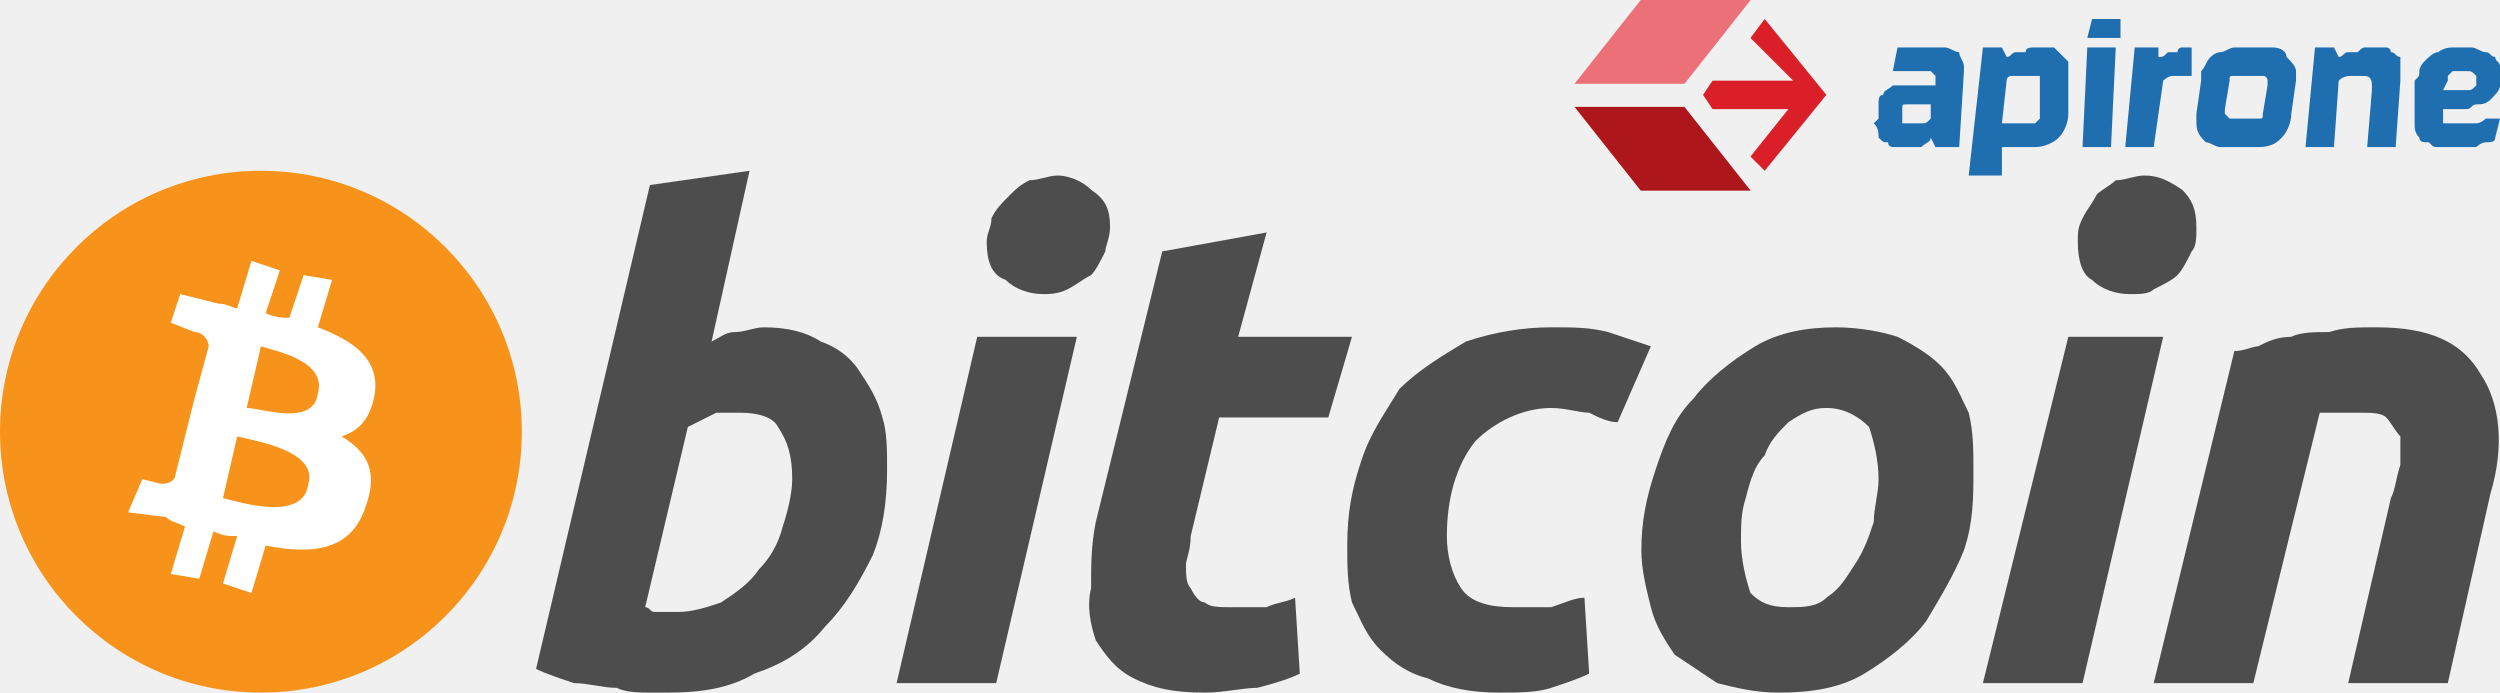
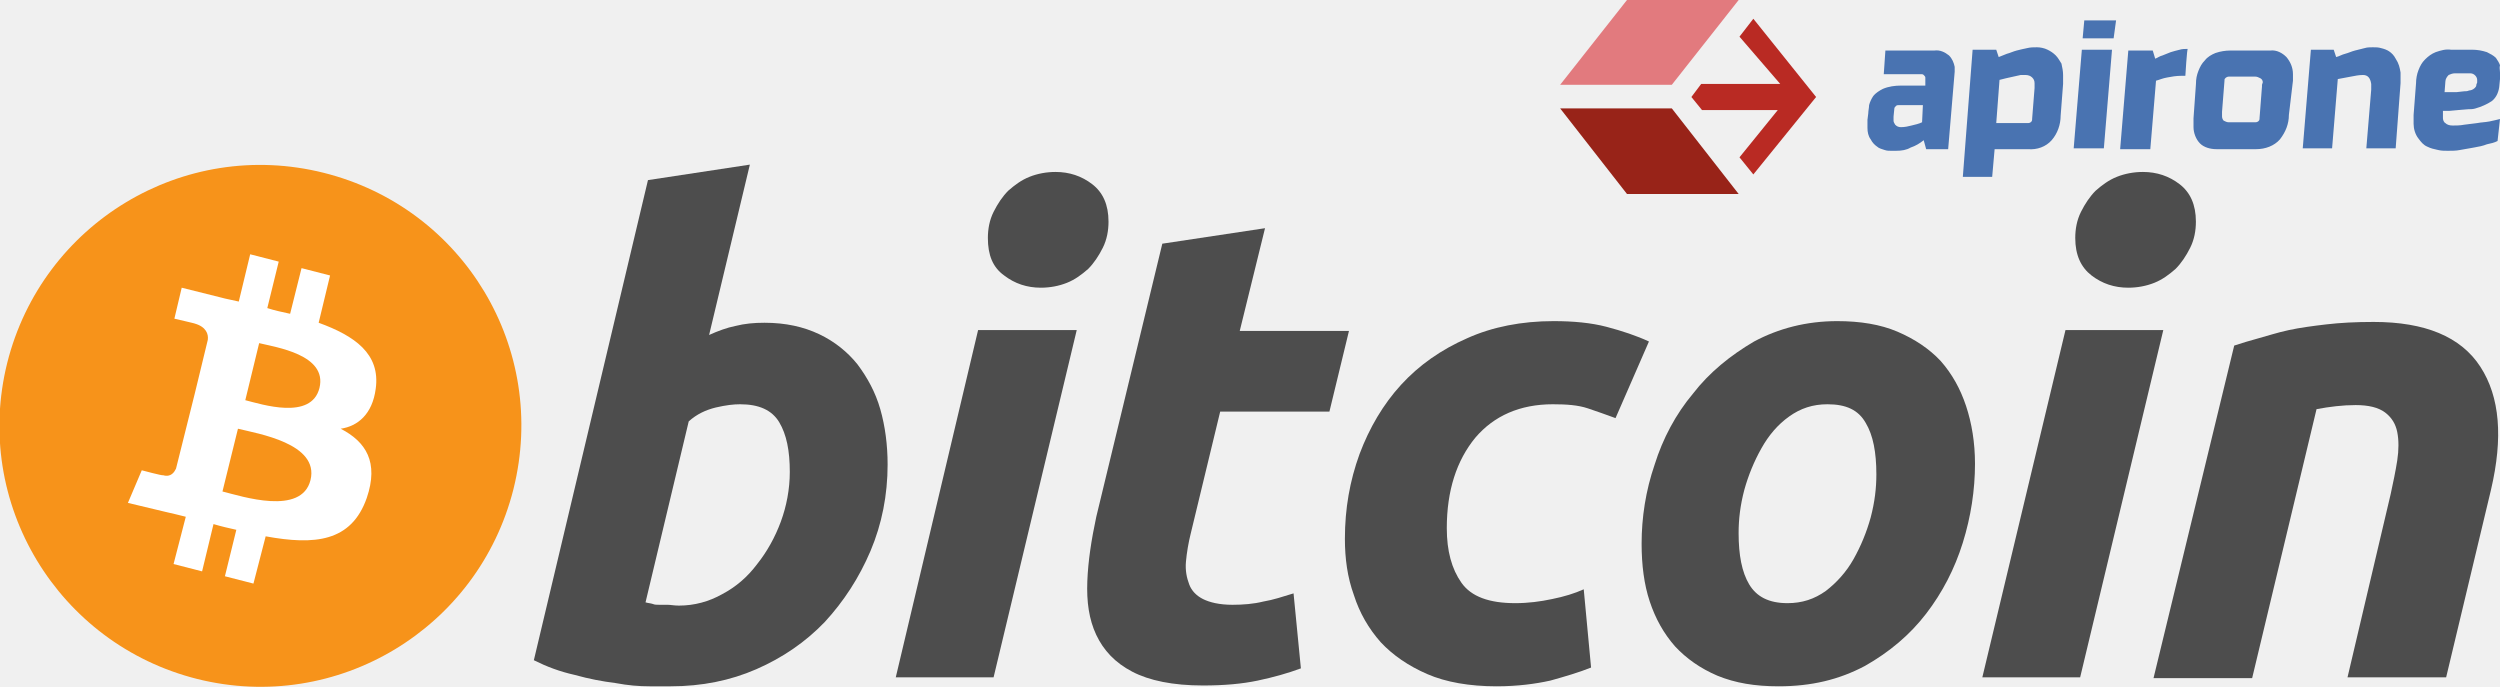
- <svg xmlns="http://www.w3.org/2000/svg" xml:space="preserve" width="527px" height="146px" version="1.0" style="shape-rendering:geometricPrecision; text-rendering:geometricPrecision; image-rendering:optimizeQuality; fill-rule:evenodd; clip-rule:evenodd" viewBox="0 0 527 146">
-   <defs>
-     <style type="text/css">
-    
-     .fil2 {fill:#4D4D4D}
-     .fil5 {fill:#AD161B}
-     .fil3 {fill:#DB1F28}
-     .fil4 {fill:#EB7077}
-     .fil0 {fill:#F7931A}
-     .fil1 {fill:white}
-     .fil6 {fill:#1F6EB0;fill-rule:nonzero}
-    
-   </style>
-   </defs>
-   <g id="Layer_x0020_1">
-     <g id="g8300">
-       <g id="g8302">
-         <g id="g8304">
-           <circle id="circle8306" class="fil0" cx="55" cy="91" r="55" />
-           <g id="g8308">
-             <g id="g8310">
-               <path id="path8312" class="fil1" d="M79 83c1,-7 -4,-11 -12,-14l3 -10 -6 -1 -3 9c-1,0 -3,0 -5,-1l3 -9 -6 -2 -3 10c-1,0 -2,-1 -4,-1l0 0 -8 -2 -2 6c0,0 5,2 5,2 2,0 3,2 3,3l-3 11c0,0 0,0 0,1 0,0 0,-1 0,-1l-4 16c0,1 -1,2 -3,2 0,0 -4,-1 -4,-1l-3 7 8 1c1,1 2,1 4,2l-3 10 6 1 3 -10c2,1 3,1 5,1l-3 10 6 2 3 -10c10,2 18,1 21,-8 3,-8 0,-12 -5,-15 3,-1 6,-3 7,-9l0 0zm-14 19c-1,8 -14,4 -18,3l3 -13c4,1 17,3 15,10l0 0zm2 -19c-1,7 -12,3 -15,3l3 -13c3,1 14,3 12,10l0 0z" />
-             </g>
-           </g>
-         </g>
-       </g>
-       <g id="g8314">
-         <path id="path8316" class="fil2" d="M161 69c5,0 9,1 12,3 3,1 6,3 8,6 2,3 4,6 5,10 1,3 1,7 1,11 0,7 -1,13 -3,18 -3,6 -6,11 -10,15 -4,5 -9,8 -15,10 -5,3 -11,4 -18,4 -1,0 -2,0 -4,0 -2,0 -5,0 -7,-1 -3,0 -6,-1 -9,-1 -3,-1 -6,-2 -8,-3l24 -102 21 -3 -8 36c2,-1 3,-2 5,-2 2,0 4,-1 6,-1l0 0zm-18 60c3,0 6,-1 9,-2 3,-2 6,-4 8,-7 2,-2 4,-5 5,-9 1,-3 2,-7 2,-10 0,-5 -1,-8 -3,-11 -1,-2 -4,-3 -8,-3 -1,0 -3,0 -5,0 -2,1 -4,2 -6,3l-9 38c1,0 1,1 2,1 0,0 0,0 1,0 0,0 1,0 2,0 0,0 1,0 2,0l0 0z" />
-         <path id="path8318" class="fil2" d="M210 144l-21 0 17 -73 21 0 -17 73zm10 -82c-3,0 -6,-1 -8,-3 -3,-1 -4,-4 -4,-8 0,-2 1,-3 1,-5 1,-2 2,-3 4,-5 1,-1 2,-2 4,-3 2,0 4,-1 6,-1 2,0 5,1 7,3 3,2 4,4 4,8 0,2 -1,4 -1,5 -1,2 -2,4 -3,5 -2,1 -3,2 -5,3 -2,1 -4,1 -5,1l0 0z" />
-         <path id="path8320" class="fil2" d="M245 53l22 -4 -6 22 24 0 -5 17 -23 0 -6 25c0,3 -1,5 -1,6 0,2 0,4 1,5 1,2 2,3 3,3 1,1 3,1 6,1 2,0 5,0 7,0 2,-1 4,-1 6,-2l1 16c-2,1 -5,2 -9,3 -3,0 -7,1 -11,1 -7,0 -11,-1 -15,-3 -4,-2 -6,-5 -8,-8 -1,-3 -2,-7 -1,-11 0,-5 0,-9 1,-14l14 -57z" />
-         <path id="path8322" class="fil2" d="M284 115c0,-7 1,-12 3,-18 2,-6 5,-10 8,-15 4,-4 9,-7 14,-10 6,-2 12,-3 18,-3 5,0 8,0 12,1 3,1 6,2 9,3l-7 16c-2,0 -4,-1 -6,-2 -2,0 -5,-1 -8,-1 -6,0 -12,3 -16,7 -4,5 -6,12 -6,20 0,4 1,8 3,11 2,3 6,4 11,4 3,0 6,0 8,0 3,-1 5,-2 7,-2l1 16c-2,1 -5,2 -8,3 -3,1 -7,1 -11,1 -6,0 -11,-1 -15,-3 -4,-1 -7,-3 -10,-6 -3,-3 -4,-6 -6,-10 -1,-4 -1,-8 -1,-12l0 0z" />
-         <path id="path8324" class="fil2" d="M375 146c-5,0 -9,-1 -13,-2 -3,-2 -6,-4 -9,-6 -2,-3 -4,-6 -5,-10 -1,-4 -2,-8 -2,-12 0,-6 1,-11 3,-17 2,-6 4,-11 8,-15 3,-4 8,-8 13,-11 5,-3 11,-4 17,-4 5,0 10,1 13,2 4,2 7,4 9,6 3,3 4,6 6,10 1,4 1,8 1,12 0,6 0,11 -2,17 -2,5 -5,10 -8,15 -3,4 -8,8 -13,11 -5,3 -11,4 -18,4l0 0zm10 -60c-3,0 -5,1 -8,3 -2,2 -4,4 -5,7 -2,2 -3,5 -4,9 -1,3 -1,6 -1,9 0,4 1,8 2,11 2,2 4,3 8,3 3,0 6,0 8,-2 3,-2 4,-4 6,-7 2,-3 3,-6 4,-9 0,-3 1,-6 1,-9 0,-4 -1,-8 -2,-11 -2,-2 -5,-4 -9,-4z" />
-         <path id="path8326" class="fil2" d="M439 144l-21 0 18 -73 20 0 -17 73zm10 -82c-3,0 -6,-1 -8,-3 -2,-1 -3,-4 -3,-8 0,-2 0,-3 1,-5 1,-2 2,-3 3,-5 1,-1 3,-2 4,-3 2,0 4,-1 6,-1 3,0 5,1 8,3 2,2 3,4 3,8 0,2 0,4 -1,5 -1,2 -2,4 -3,5 -1,1 -3,2 -5,3 -1,1 -3,1 -5,1l0 0z" />
-         <path id="path8328" class="fil2" d="M471 74c2,0 4,-1 5,-1 2,-1 4,-2 7,-2 2,-1 5,-1 8,-1 3,-1 6,-1 10,-1 11,0 18,3 22,10 4,6 5,15 2,25l-9 40 -21 0 9 -39c1,-2 1,-4 2,-7 0,-2 0,-4 0,-6 -1,-1 -2,-3 -3,-4 -1,-1 -3,-1 -6,-1 -3,0 -6,0 -8,0l-14 57 -21 0 17 -70 0 0z" />
-       </g>
+ <svg xmlns="http://www.w3.org/2000/svg" version="1.1" id="Слой_1" x="0px" y="0px" viewBox="0 0 306.7 84.2" style="enable-background:new 0 0 306.7 84.2;" xml:space="preserve">
+   <style type="text/css">
+ 	.st0{fill:#F7931A;}
+ 	.st1{fill:#FFFFFF;}
+ 	.st2{fill:#4D4D4D;}
+ 	.st3{fill:#B92A23;}
+ 	.st4{fill:#E27A7E;}
+ 	.st5{fill:#982318;}
+ 	.st6{fill:#4973B1;}
+ </style>
+   <g transform="translate(-289.6074,-317.5047)">
+     <path class="st0" d="M352.6,377.5c-4.3,17.1-21.6,27.6-38.8,23.3c-17.1-4.3-27.6-21.6-23.3-38.8c4.3-17.1,21.6-27.6,38.8-23.3   C346.5,343,356.9,360.3,352.6,377.5L352.6,377.5z" />
+     <path class="st1" d="M335.7,365.2c0.6-4.3-2.6-6.5-7-8.1l1.4-5.8l-3.5-0.9l-1.4,5.6c-0.9-0.2-1.9-0.4-2.8-0.7l1.4-5.7l-3.5-0.9   l-1.4,5.8c-0.8-0.2-1.5-0.3-2.2-0.5l0,0l-4.8-1.2l-0.9,3.8c0,0,2.6,0.6,2.5,0.6c1.4,0.4,1.7,1.3,1.6,2l-1.6,6.6   c0.1,0,0.2,0.1,0.4,0.1c-0.1,0-0.2-0.1-0.4-0.1l-2.3,9.2c-0.2,0.4-0.6,1.1-1.6,0.8c0,0.1-2.6-0.6-2.6-0.6l-1.7,4l4.6,1.1   c0.9,0.2,1.7,0.4,2.5,0.6l-1.5,5.8l3.5,0.9l1.4-5.8c1,0.3,1.9,0.5,2.8,0.7l-1.4,5.7l3.5,0.9l1.5-5.8c6,1.1,10.5,0.7,12.4-4.7   c1.5-4.4-0.1-6.9-3.2-8.5C333.5,369.8,335.3,368.3,335.7,365.2L335.7,365.2z M327.7,376.4c-1.1,4.4-8.4,2-10.8,1.4l1.9-7.7   C321.2,370.7,328.8,371.9,327.7,376.4L327.7,376.4z M328.8,365.1c-1,4-7.1,2-9.1,1.5l1.7-7C323.4,360.1,329.8,361,328.8,365.1z" />
+     <path class="st2" d="M383.4,357.1c2.6,0,4.8,0.5,6.7,1.4c1.9,0.9,3.5,2.2,4.7,3.7c1.2,1.6,2.2,3.4,2.8,5.5c0.6,2.1,0.9,4.4,0.9,6.8   c0,3.7-0.7,7.3-2.1,10.6c-1.4,3.3-3.3,6.2-5.6,8.7c-2.4,2.5-5.2,4.4-8.4,5.8c-3.2,1.4-6.7,2.1-10.5,2.1c-0.5,0-1.3,0-2.6,0   s-2.6-0.1-4.2-0.4c-1.6-0.2-3.2-0.5-5-1c-1.8-0.4-3.4-1-5-1.8l14-58.9l12.5-1.9l-5,20.9c1.1-0.5,2.2-0.9,3.2-1.1   C381,357.2,382.1,357.1,383.4,357.1L383.4,357.1z M372.9,391.8c1.9,0,3.7-0.5,5.3-1.4c1.7-0.9,3.1-2.1,4.3-3.7   c1.2-1.5,2.2-3.3,2.9-5.2s1.1-4,1.1-6.1c0-2.6-0.4-4.6-1.3-6.1c-0.9-1.5-2.5-2.2-4.8-2.2c-0.8,0-1.7,0.1-3,0.4   c-1.2,0.3-2.3,0.8-3.3,1.7l-5.3,22.2c0.3,0.1,0.6,0.1,0.9,0.2c0.2,0.1,0.5,0.1,0.8,0.1c0.3,0,0.6,0,1,0S372.3,391.8,372.9,391.8   L372.9,391.8z" />
+     <path class="st2" d="M411.5,400.6h-12l10.1-42.6h12.1L411.5,400.6z M417.3,352.8c-1.7,0-3.2-0.5-4.5-1.5c-1.4-1-2-2.5-2-4.6   c0-1.1,0.2-2.2,0.7-3.2c0.5-1,1.1-1.9,1.8-2.6c0.8-0.7,1.6-1.3,2.6-1.7c1-0.4,2.1-0.6,3.2-0.6c1.7,0,3.2,0.5,4.5,1.5   c1.3,1,2,2.5,2,4.6c0,1.1-0.2,2.2-0.7,3.2c-0.5,1-1.1,1.9-1.8,2.6c-0.8,0.7-1.6,1.3-2.6,1.7C419.5,352.6,418.4,352.8,417.3,352.8   L417.3,352.8z" />
+     <path class="st2" d="M432.2,347.4l12.6-1.9l-3.1,12.6h13.4l-2.4,9.9h-13.4l-3.6,14.9c-0.3,1.2-0.5,2.4-0.6,3.5   c-0.1,1.1,0.1,2,0.4,2.8c0.3,0.8,0.9,1.4,1.7,1.8c0.8,0.4,2,0.7,3.6,0.7c1.3,0,2.6-0.1,3.8-0.4c1.2-0.2,2.4-0.6,3.7-1l0.9,9.2   c-1.6,0.6-3.4,1.1-5.3,1.5c-1.9,0.4-4.1,0.6-6.7,0.6c-3.7,0-6.6-0.6-8.7-1.7c-2.1-1.1-3.5-2.6-4.4-4.5c-0.9-1.9-1.2-4.1-1.1-6.6   c0.1-2.5,0.5-5.1,1.1-7.9L432.2,347.4L432.2,347.4z" />
+     <path class="st2" d="M454.6,383.6c0-3.7,0.6-7.1,1.8-10.4c1.2-3.2,2.9-6.1,5.1-8.5c2.2-2.4,4.9-4.3,8.1-5.7   c3.1-1.4,6.7-2.1,10.6-2.1c2.4,0,4.6,0.2,6.5,0.7c1.9,0.5,3.7,1.1,5.2,1.8l-4.1,9.4c-1.1-0.4-2.2-0.8-3.4-1.2   c-1.2-0.4-2.6-0.5-4.3-0.5c-4,0-7.2,1.4-9.5,4.1c-2.3,2.8-3.5,6.5-3.5,11.1c0,2.8,0.6,5,1.8,6.7c1.2,1.7,3.4,2.5,6.6,2.5   c1.6,0,3.1-0.2,4.5-0.5c1.5-0.3,2.8-0.7,3.9-1.2l0.9,9.6c-1.5,0.6-3.2,1.1-5,1.6c-1.8,0.4-4,0.7-6.6,0.7c-3.3,0-6.2-0.5-8.5-1.5   c-2.3-1-4.2-2.3-5.7-3.9c-1.5-1.7-2.6-3.6-3.3-5.8C454.9,388.3,454.6,386,454.6,383.6L454.6,383.6z" />
+     <path class="st2" d="M507.8,401.7c-2.9,0-5.3-0.4-7.5-1.3c-2.1-0.9-3.8-2.1-5.2-3.6c-1.4-1.6-2.4-3.4-3.1-5.5c-0.7-2.1-1-4.5-1-7.1   c0-3.2,0.5-6.5,1.6-9.7c1-3.2,2.6-6.2,4.7-8.7c2-2.6,4.6-4.7,7.5-6.4c3-1.6,6.4-2.5,10.2-2.5c2.8,0,5.3,0.4,7.4,1.3   c2.1,0.9,3.9,2.1,5.3,3.6c1.4,1.6,2.4,3.4,3.1,5.5c0.7,2.1,1.1,4.5,1.1,7.1c0,3.2-0.5,6.5-1.5,9.7c-1,3.2-2.5,6.1-4.5,8.7   c-2,2.6-4.5,4.7-7.5,6.4C515.2,400.9,511.8,401.7,507.8,401.7L507.8,401.7z M513.8,367.1c-1.8,0-3.3,0.5-4.7,1.5   c-1.4,1-2.5,2.3-3.4,3.9c-0.9,1.6-1.6,3.3-2.1,5.1c-0.5,1.9-0.7,3.6-0.7,5.3c0,2.7,0.4,4.8,1.3,6.3c0.9,1.5,2.4,2.3,4.7,2.3   c1.8,0,3.3-0.5,4.7-1.5c1.3-1,2.5-2.3,3.4-3.9c0.9-1.6,1.6-3.3,2.1-5.1c0.5-1.9,0.7-3.6,0.7-5.3c0-2.7-0.4-4.8-1.3-6.3   C517.6,367.8,516.1,367.1,513.8,367.1L513.8,367.1z" />
+     <path class="st2" d="M544.8,400.6h-12L543,358H555L544.8,400.6z M550.7,352.8c-1.7,0-3.2-0.5-4.5-1.5c-1.3-1-2-2.5-2-4.6   c0-1.1,0.2-2.2,0.7-3.2c0.5-1,1.1-1.9,1.8-2.6c0.8-0.7,1.6-1.3,2.6-1.7c1-0.4,2.1-0.6,3.2-0.6c1.7,0,3.2,0.5,4.5,1.5   c1.3,1,2,2.5,2,4.6c0,1.1-0.2,2.2-0.7,3.2s-1.1,1.9-1.8,2.6c-0.8,0.7-1.6,1.3-2.6,1.7C552.9,352.6,551.8,352.8,550.7,352.8z" />
+     <path class="st2" d="M563.7,359.9c0.9-0.3,1.9-0.6,3-0.9c1.1-0.3,2.3-0.7,3.7-1c1.4-0.3,2.9-0.5,4.6-0.7c1.7-0.2,3.6-0.3,5.8-0.3   c6.3,0,10.7,1.8,13.1,5.5c2.4,3.7,2.8,8.7,1.3,15.1l-5.5,23h-12.1l5.3-22.5c0.3-1.4,0.6-2.8,0.8-4.1c0.2-1.3,0.2-2.5,0-3.5   c-0.2-1-0.7-1.8-1.5-2.4c-0.8-0.6-2-0.9-3.6-0.9c-1.6,0-3.2,0.2-4.8,0.5l-7.9,33h-12.1L563.7,359.9z" />
+   </g>
+   <g>
+     <g>
+       <polygon class="st3" points="213.4,19.3 218.1,13.5 208.8,13.5 207.5,11.9 208.7,10.3 218.4,10.3 213.4,4.5 215.1,2.3 222.8,11.9     215.1,21.4   " />
+       <polygon class="st4" points="191.4,10.4 205.1,10.4 213.3,0 199.6,0   " />
+       <polygon class="st5" points="191.4,13.3 205.1,13.3 213.3,23.8 199.6,23.8   " />
    </g>
-     <g id="_1788864175168">
-       <g>
-         <polygon class="fil3" points="369,33 377,23 361,23 359,20 361,17 378,17 369,8 372,4 385,20 372,36 " />
-         <rect class="fil4" transform="matrix(0.0799094 -0 -0.0631816 0.0799094 345.872 -0.00129276)" width="290" height="221" />
-         <rect class="fil5" transform="matrix(0.0799094 -0 -0.0631816 -0.0799094 345.872 40.1915)" width="290" height="221" />
-       </g>
-       <path class="fil6" d="M414 14c0,0 0,0 0,0 0,1 0,1 0,1l-1 16 -5 0 -1 -2c0,1 -1,1 -2,2 -1,0 -2,0 -3,0l-1 0c-1,0 -1,0 -2,0 0,0 -1,0 -1,-1 -1,0 -1,0 -2,-1 0,-1 0,-2 -1,-3 0,0 0,0 0,0 0,0 1,-1 1,-1l0 -1c0,-1 0,-2 0,-2 0,-1 0,-2 1,-2 0,-1 1,-1 2,-2 1,0 2,0 4,0l5 0 0 -1c0,0 0,-1 0,-1 0,0 0,0 0,0 0,0 0,0 -1,-1 0,0 0,0 0,0l-8 0 1 -5 10 0c1,0 2,1 3,1 0,1 1,2 1,3zm-12 8c0,0 0,0 0,0 -1,0 -1,0 -1,1l0 1c0,1 0,1 0,1 0,0 0,1 0,1 1,0 1,0 2,0 0,0 1,0 2,0 1,0 1,0 2,-1l0 -3 -5 0zm34 -6c0,0 0,1 0,1l0 7c0,2 -1,4 -2,5 -1,1 -3,2 -5,2l-7 0 0 6 -7 0 3 -27 4 0 1 2c1,0 1,-1 2,-1 0,0 1,0 2,0 0,-1 1,-1 2,-1 1,0 1,0 2,0 1,0 1,0 2,0 1,1 1,1 2,2 0,0 1,1 1,1 0,1 0,2 0,3zm-6 1c0,0 0,-1 0,-1 0,0 -1,0 -1,0 -1,0 -1,0 -2,0 0,0 0,0 -1,0 -1,0 -1,0 -2,0 0,0 -1,0 -1,1l-1 9 7 0c0,0 1,-1 1,-1l0 -7c0,0 0,0 0,0 0,0 0,-1 0,-1zm15 14l-6 0 1 -21 6 0 -1 21zm2 -23l-7 0 1 -4 6 0 0 4zm15 8l-1 0c-1,0 -2,0 -3,0 -1,0 -2,1 -2,1l-2 14 -6 0 2 -21 5 0 0 2c1,0 1,0 2,-1 0,0 1,0 2,0 0,-1 1,-1 1,-1 1,0 2,0 2,0l0 6zm21 8c0,2 -1,4 -2,5 -1,1 -2,2 -5,2l-8 0c-1,0 -2,-1 -3,-1 -1,-1 -2,-2 -2,-4 0,0 0,0 0,0 0,-1 0,-1 0,-2l1 -7c0,-1 0,-2 0,-2 1,-1 1,-2 2,-3 0,0 1,-1 2,-1 1,0 2,-1 3,-1l8 0c2,0 3,1 3,2 1,1 2,2 2,3 0,1 0,1 0,1 0,0 0,1 0,1l-1 7zm-5 -7c0,0 0,-1 -1,-1 0,0 0,0 -1,0l-5 0c-1,0 -1,0 -1,1l-1 6c0,0 0,0 0,1 0,0 0,0 0,0 0,0 1,1 1,1 0,0 0,0 1,0l5 0c1,0 1,0 1,-1l1 -6c0,0 0,-1 0,-1 0,0 0,0 0,0zm28 -2c0,0 0,1 0,1 0,1 0,1 0,1l-1 14 -6 0 1 -12c0,-1 0,-1 0,-1 0,-2 -1,-2 -2,-2 0,0 -1,0 -2,0 -1,0 -2,0 -3,1l-1 14 -6 0 2 -21 4 0 1 2c1,0 1,-1 2,-1 1,0 1,0 2,0 1,-1 1,-1 2,-1 1,0 1,0 2,0 0,0 1,0 2,0 0,0 1,0 1,1 1,0 1,1 2,1 0,1 0,2 0,3zm21 0c0,0 0,1 0,1 0,0 0,0 0,0l0 2c0,1 -1,2 -2,3 -1,1 -2,1 -3,1 -1,0 -1,1 -2,1 0,0 -1,0 -2,0 0,0 -1,0 -2,0 0,0 -1,0 -1,0l0 1c0,0 0,0 0,0l0 0c0,1 0,1 0,2 1,0 1,0 2,0 1,0 1,0 2,0 1,0 2,0 3,0 1,0 2,-1 2,-1 1,0 2,0 3,0l-1 4c0,1 -1,1 -2,1 -1,0 -2,1 -2,1 -1,0 -2,0 -3,0 -1,0 -2,0 -3,0 0,0 -1,0 -2,0 -1,0 -1,0 -2,-1 -1,0 -2,0 -2,-1 -1,-1 -1,-2 -1,-3 0,-1 0,-1 0,-1 0,0 0,-1 0,-1l0 -7c1,-1 1,-1 1,-2 0,-1 1,-2 1,-2 1,-1 2,-2 3,-2 0,0 1,-1 3,-1l4 0c1,0 2,1 3,1 1,0 1,1 2,1 0,1 1,1 1,2 0,0 0,1 0,1zm-10 0c0,0 0,0 -1,1 0,0 0,0 0,1l-1 2c1,0 1,0 1,0 1,0 1,0 2,0 0,0 1,0 1,0 1,0 1,0 1,0 1,0 1,0 2,-1 0,0 0,0 0,0 0,0 0,-1 0,-1 0,0 0,0 0,0 0,-1 0,-1 0,-1 -1,-1 -1,-1 -2,-1l-3 0z" />
-     </g>
+     <path class="st6" d="M239.8,8.2c0,0.1,0,0.2,0,0.3s0,0.2,0,0.3l-0.8,9.5h-2.7l-0.3-1.1c-0.5,0.4-1,0.7-1.6,0.9   c-0.5,0.3-1.1,0.4-1.8,0.4H232c-0.3,0-0.5,0-0.8-0.1c-0.3-0.1-0.7-0.2-0.9-0.4c-0.3-0.2-0.6-0.5-0.8-0.9c-0.3-0.4-0.4-0.9-0.4-1.4   c0-0.1,0-0.3,0-0.4s0-0.3,0-0.6l0.1-0.8c0-0.3,0.1-0.7,0.1-1c0.1-0.4,0.3-0.8,0.5-1.1c0.3-0.4,0.8-0.7,1.2-0.9   c0.7-0.3,1.5-0.4,2.2-0.4h3V9.9c0-0.1,0-0.2,0-0.2V9.5c0-0.1-0.1-0.2-0.2-0.3c-0.1-0.1-0.2-0.1-0.3-0.1h-4.6l0.2-2.9h6   c0.7-0.1,1.3,0.2,1.8,0.6C239.5,7.2,239.7,7.7,239.8,8.2L239.8,8.2z M232.9,12.9c-0.1,0-0.2,0-0.3,0.1c-0.1,0.1-0.2,0.2-0.2,0.3   l-0.1,1c0,0.1,0,0.3,0,0.5c0,0.2,0.1,0.3,0.2,0.5c0.2,0.2,0.4,0.3,0.7,0.3c0.5,0,0.9-0.1,1.3-0.2c0.4-0.1,0.9-0.2,1.3-0.4l0.1-2.1   L232.9,12.9z M253.1,9.2c0,0.4,0,0.7,0,1.1l-0.3,3.9c0,1.1-0.4,2.2-1.1,3c-0.7,0.8-1.8,1.2-2.9,1.1h-4.1l-0.3,3.4h-3.6L242,6.1h2.9   l0.3,0.9l1-0.4c0.4-0.1,0.8-0.3,1.2-0.4s0.8-0.2,1.3-0.3c0.4-0.1,0.8-0.1,1.2-0.1c0.4,0,0.9,0.1,1.3,0.3c0.4,0.2,0.7,0.4,1,0.7   c0.3,0.3,0.5,0.7,0.7,1C253,8.3,253.1,8.7,253.1,9.2L253.1,9.2z M249.6,10.2c0-0.3-0.1-0.5-0.3-0.7c-0.2-0.2-0.5-0.3-0.8-0.3   c-0.1,0-0.3,0-0.6,0L247,9.4l-0.9,0.2l-0.8,0.2l-0.4,5.3h3.9c0.3,0,0.5-0.2,0.5-0.4c0,0,0,0,0-0.1l0.3-3.8c0-0.1,0-0.2,0-0.3   C249.6,10.4,249.6,10.3,249.6,10.2L249.6,10.2z M258.1,18.2h-3.7l1-12.1h3.7L258.1,18.2L258.1,18.2z M259.3,4.7h-3.8l0.2-2.2h3.9   L259.3,4.7z M268.1,9.3h-0.5c-0.6,0-1.2,0.1-1.7,0.2c-0.6,0.1-1,0.3-1.4,0.4l-0.7,8.4h-3.7l1-12.1h3l0.3,1c0.3-0.1,0.5-0.3,0.9-0.4   c0.3-0.1,0.7-0.3,1-0.4c0.3-0.1,0.7-0.2,1.1-0.3c0.3-0.1,0.7-0.1,1-0.1C268.3,5.9,268.1,9.3,268.1,9.3z M280.8,14.1   c0,1.1-0.4,2.1-1.1,3c-0.7,0.8-1.8,1.2-2.9,1.2h-4.9c-0.7,0-1.5-0.2-2-0.7c-0.5-0.5-0.8-1.3-0.8-2c0-0.1,0-0.3,0-0.4   c0-0.1,0-0.3,0-0.7l0.3-4.2c0-0.6,0.1-1.1,0.3-1.6c0.2-0.5,0.4-0.9,0.8-1.3c0.3-0.4,0.8-0.7,1.3-0.9c0.6-0.2,1.2-0.3,1.8-0.3h4.9   c0.8-0.1,1.5,0.3,2,0.8c0.5,0.6,0.8,1.3,0.8,2.1c0,0.1,0,0.3,0,0.4c0,0.1,0,0.3,0,0.4L280.8,14.1L280.8,14.1z M277.6,10.1   c0-0.2-0.1-0.4-0.3-0.5c-0.2-0.1-0.4-0.2-0.6-0.2h-3.3c-0.2,0-0.5,0.2-0.5,0.4c0,0,0,0,0,0.1l-0.3,3.8c0,0.1,0,0.2,0,0.3   c0,0.1,0,0.2,0,0.3c0,0.2,0.1,0.4,0.2,0.5c0.2,0.1,0.4,0.2,0.6,0.2h3.3c0.3,0,0.5-0.2,0.5-0.4c0,0,0,0,0-0.1l0.3-3.9   c0-0.1,0-0.2,0-0.2L277.6,10.1L277.6,10.1z M294.5,8.9c0,0.2,0,0.4,0,0.6s0,0.5,0,0.7l-0.6,8h-3.6l0.6-7.2c0-0.2,0-0.5,0-0.7   c-0.1-0.7-0.4-1.1-1-1.1c-0.5,0-1,0.1-1.5,0.2c-0.6,0.1-1.1,0.2-1.6,0.3l-0.7,8.5h-3.6l1-12.1h2.8l0.3,0.9c0.4-0.1,0.7-0.3,1.1-0.4   c0.4-0.1,0.8-0.3,1.2-0.4c0.4-0.1,0.8-0.2,1.2-0.3c0.3-0.1,0.7-0.1,1-0.1c0.3,0,0.7,0,1,0.1c0.4,0.1,0.7,0.2,1,0.4   c0.3,0.2,0.6,0.5,0.8,0.9C294.3,7.8,294.4,8.3,294.5,8.9L294.5,8.9z M306.7,8.9c0,0.1,0,0.3,0,0.4c0,0.1,0,0.3,0,0.4l-0.1,1   c-0.1,0.7-0.4,1.3-0.9,1.7c-0.6,0.4-1.3,0.7-2,0.9c-0.3,0.1-0.6,0.1-0.9,0.1l-1.2,0.1l-1.1,0.1c-0.4,0-0.6,0-0.8,0V14   c0,0.1,0,0.2,0,0.3v0.2c0,0.2,0.1,0.5,0.3,0.6c0.2,0.2,0.5,0.3,0.9,0.3c0.4,0,0.9,0,1.4-0.1l1.6-0.2c0.5-0.1,1-0.1,1.5-0.2   c0.5-0.1,0.9-0.2,1.3-0.3l-0.3,2.7c-0.4,0.2-0.8,0.3-1.3,0.4c-0.5,0.2-1,0.3-1.6,0.4s-1.1,0.2-1.7,0.3c-0.5,0.1-1,0.1-1.5,0.1   c-0.4,0-0.8,0-1.2-0.1c-0.5-0.1-0.9-0.2-1.3-0.4c-0.5-0.2-0.8-0.6-1.1-1c-0.4-0.5-0.6-1.2-0.6-1.8c0-0.2,0-0.3,0-0.5   c0-0.2,0-0.4,0-0.6l0.3-3.9c0-0.5,0.1-1.1,0.3-1.6c0.2-0.5,0.4-0.9,0.8-1.3c0.4-0.4,0.8-0.7,1.3-0.9c0.6-0.2,1.2-0.4,1.9-0.3h2.6   c0.6,0,1.2,0.1,1.8,0.3c0.4,0.2,0.8,0.4,1.1,0.7c0.2,0.3,0.4,0.6,0.5,0.9C306.6,8.3,306.7,8.6,306.7,8.9L306.7,8.9z M301.1,9   c-0.2,0-0.5,0.1-0.7,0.2c-0.2,0.2-0.4,0.5-0.4,0.8l-0.1,1.3h0.6c0.3,0,0.6,0,0.9,0l0.9-0.1c0.2,0,0.4,0,0.6-0.1   c0.2,0,0.5-0.1,0.7-0.3c0.1-0.1,0.2-0.2,0.2-0.4c0-0.1,0.1-0.2,0.1-0.3c0-0.1,0-0.3,0-0.3c0-0.4-0.4-0.8-0.8-0.8c0,0-0.1,0-0.1,0   L301.1,9z" />
  </g>
</svg>
